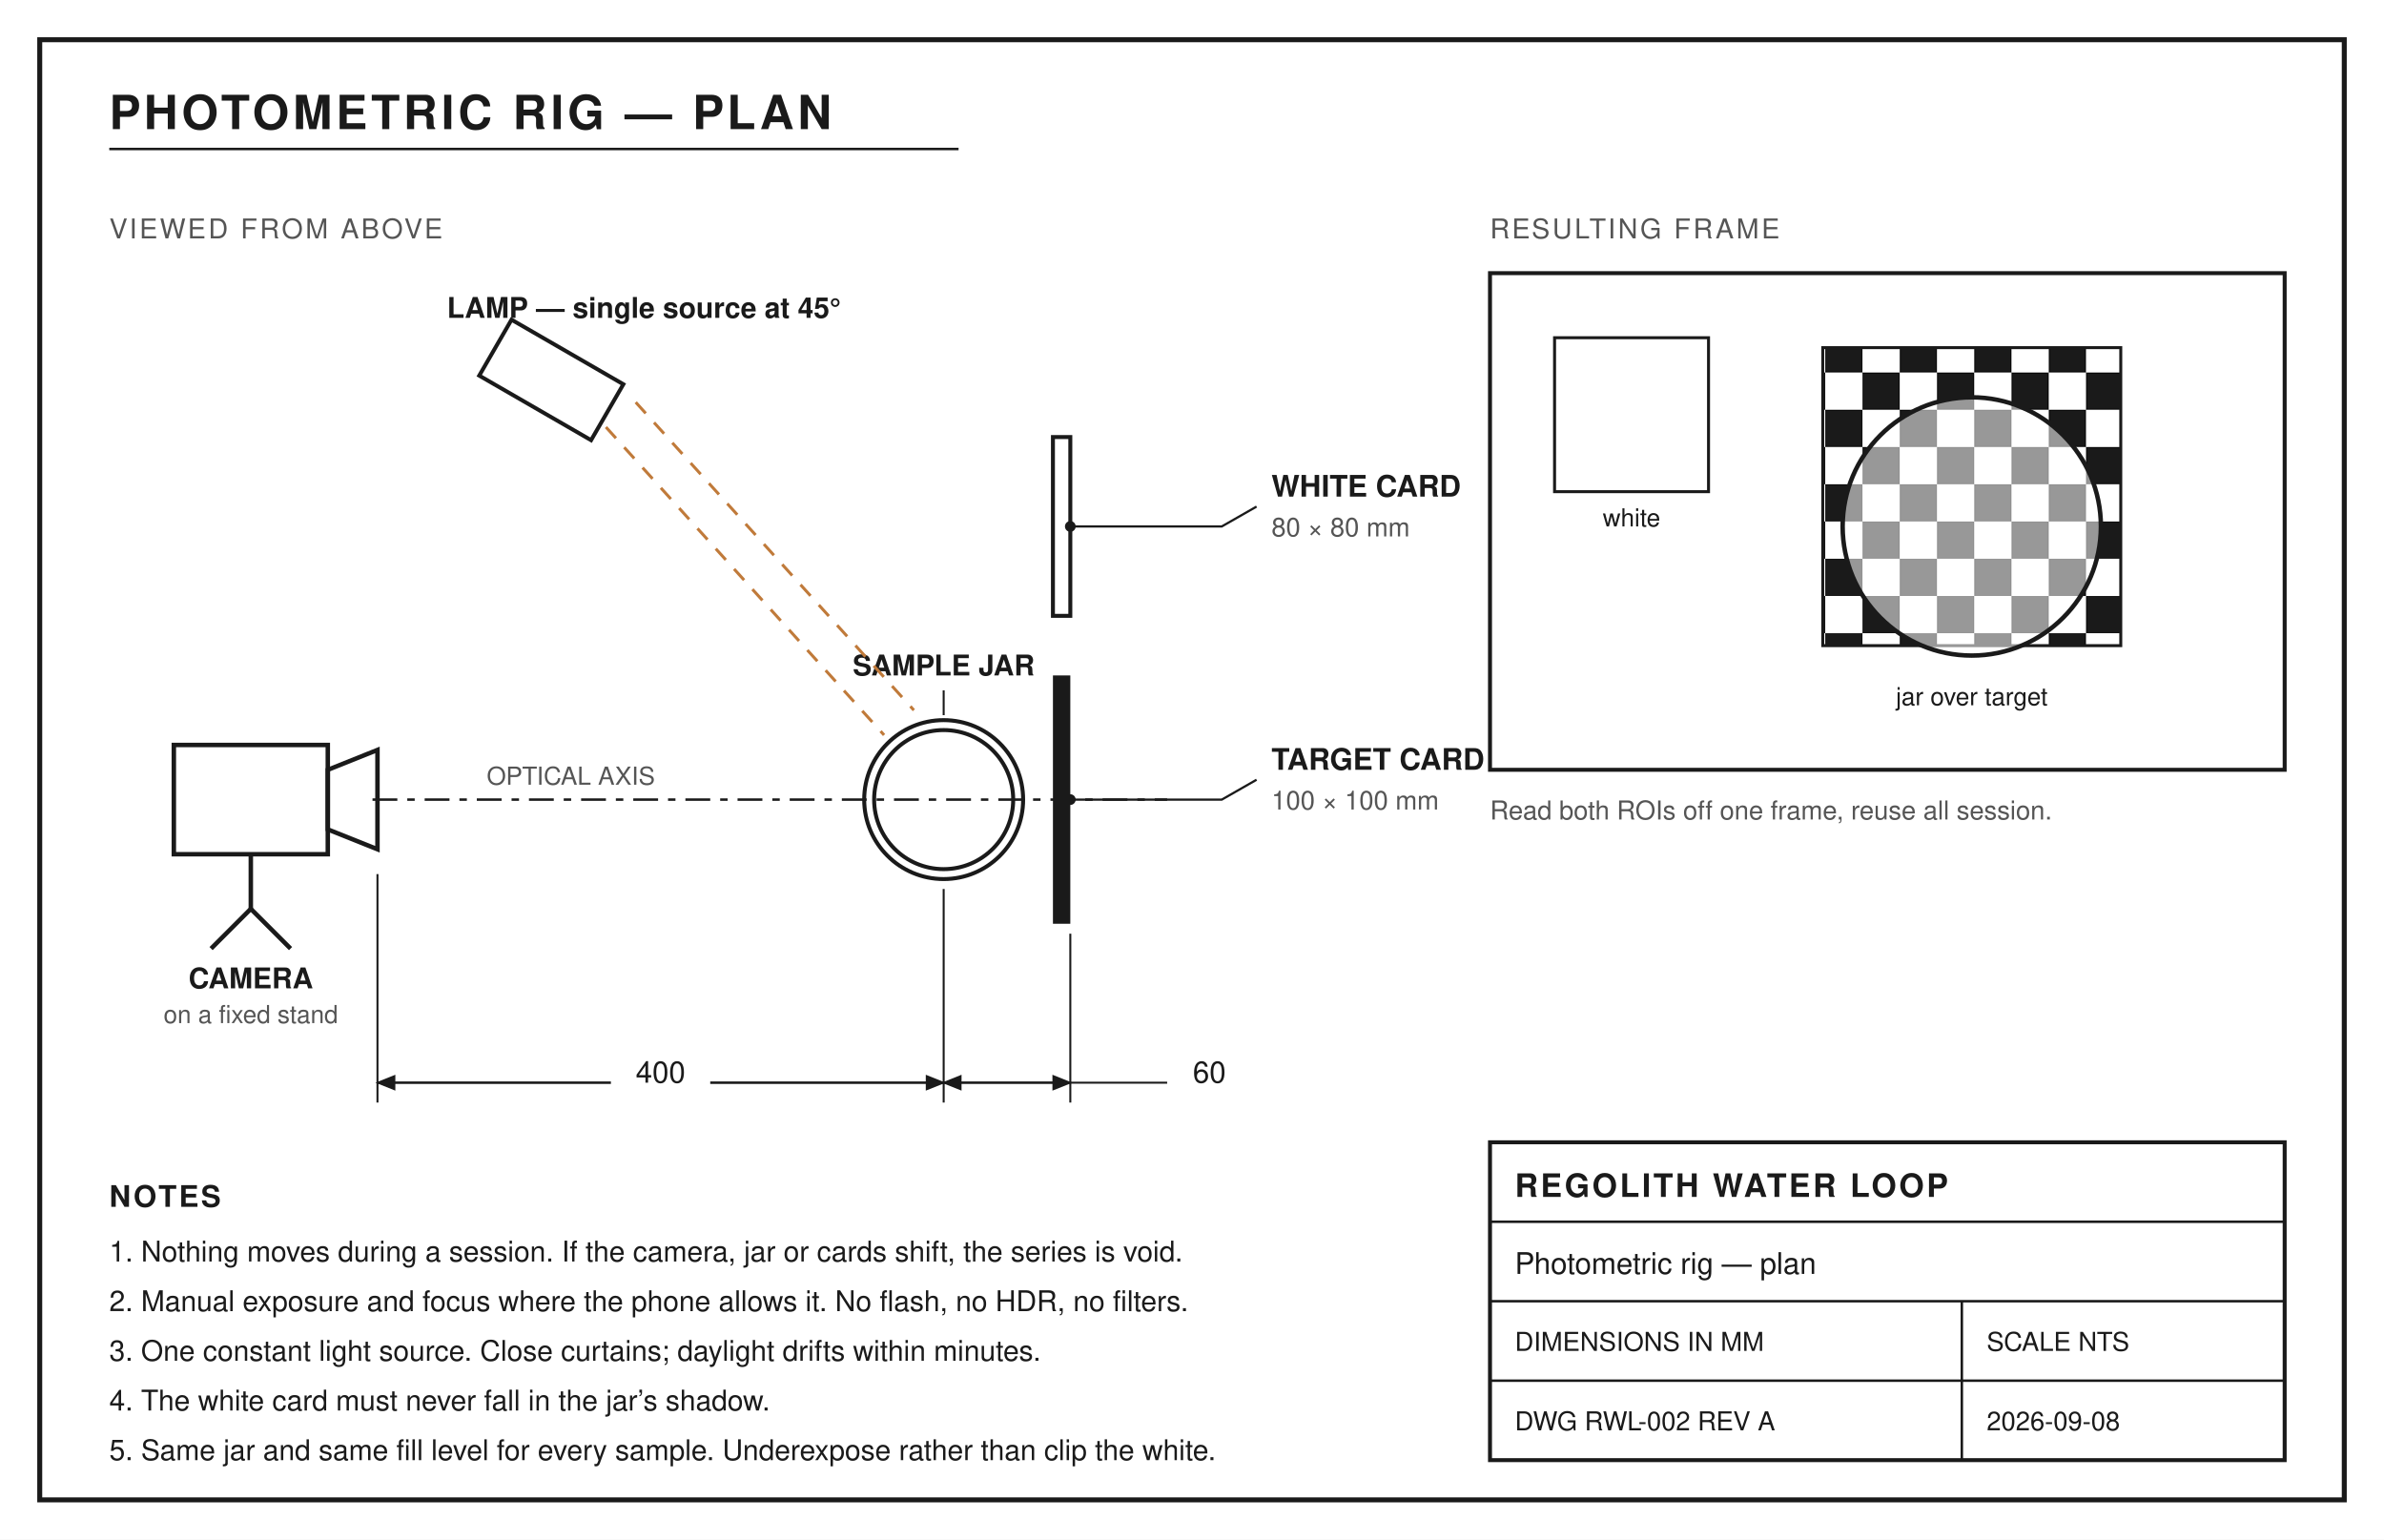
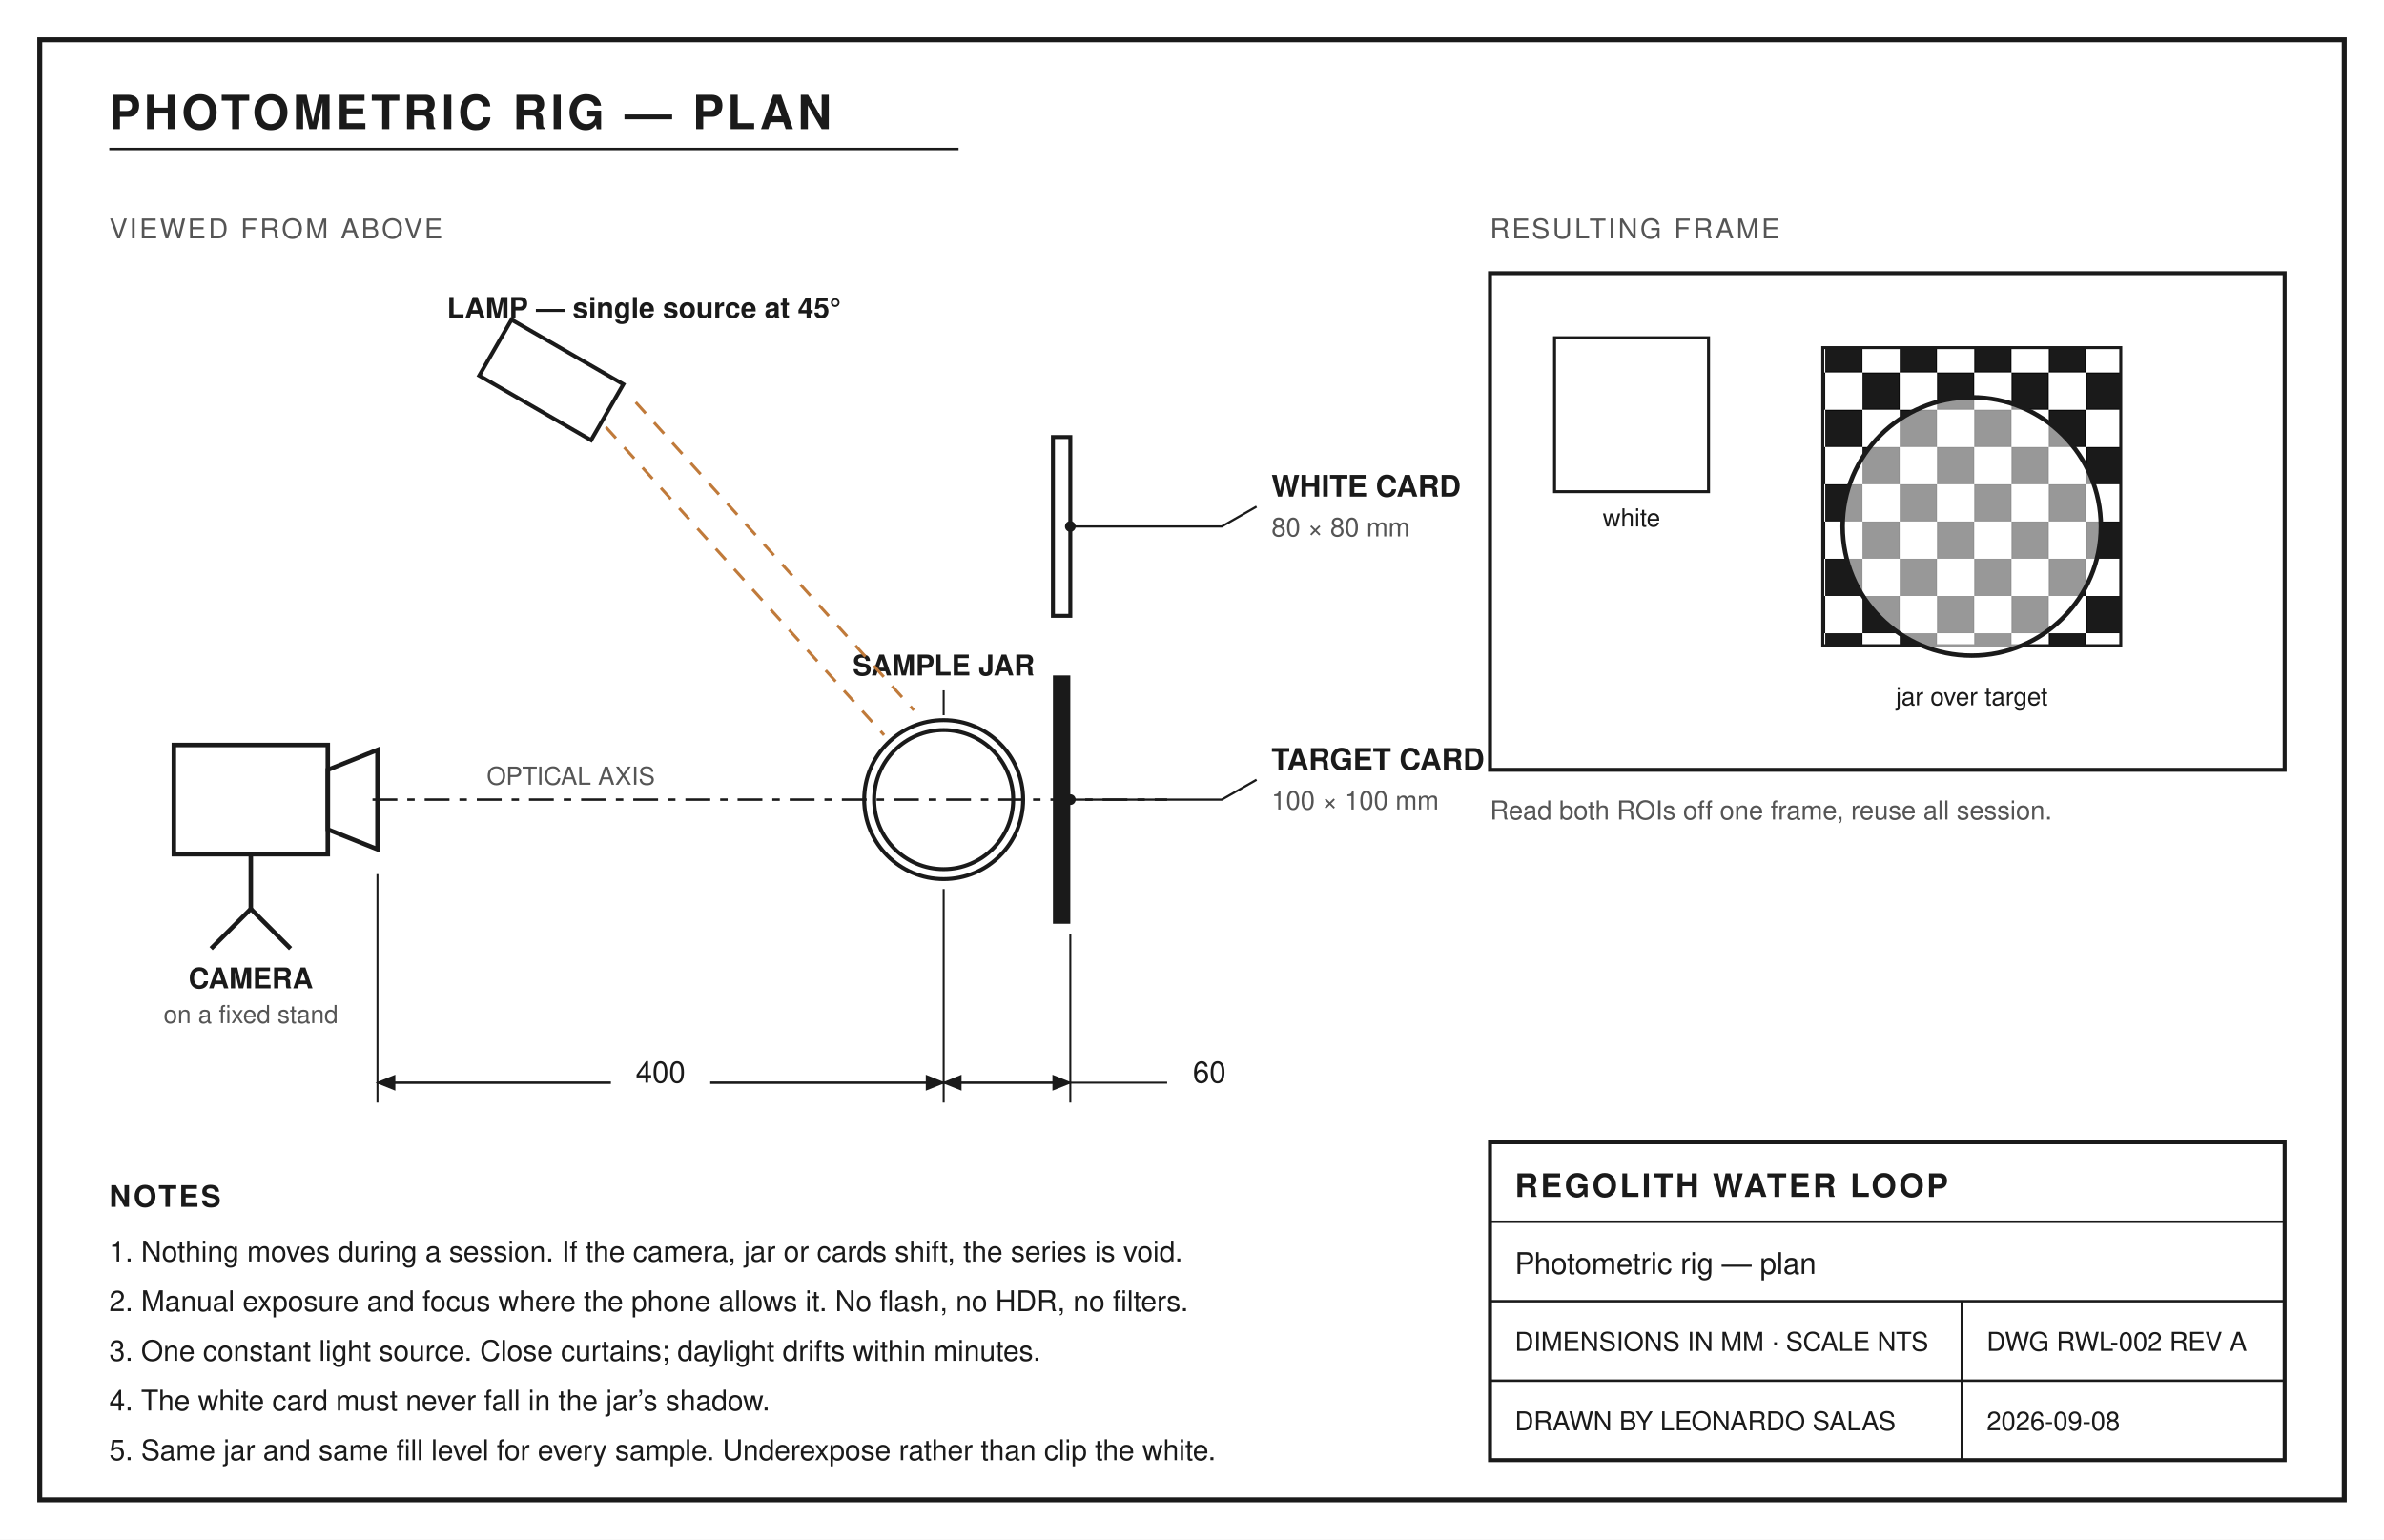
<svg xmlns="http://www.w3.org/2000/svg" viewBox="0 0 960 620" width="960" height="620" role="img" aria-label="Plan view of the photographic rig for turbidity measurement, with camera, sample jar, target card and white reference card, and a diagram of the resulting camera frame">
  <defs>
    <marker id="rdim" viewBox="0 0 10 10" refX="9" refY="5" markerWidth="8" markerHeight="8" orient="auto-start-reverse">
      <path d="M0,1 L10,5 L0,9 z" fill="#1a1a1a" />
    </marker>
    <marker id="rdot" viewBox="0 0 6 6" refX="3" refY="3" markerWidth="6" markerHeight="6">
      <circle cx="3" cy="3" r="2.4" fill="#1a1a1a" />
    </marker>
    <pattern id="checker" patternUnits="userSpaceOnUse" width="30" height="30">
      <rect width="30" height="30" fill="#ffffff" />
      <rect width="15" height="15" fill="#1a1a1a" />
      <rect x="15" y="15" width="15" height="15" fill="#1a1a1a" />
    </pattern>
  </defs>
  <rect x="0" y="0" width="960" height="620" fill="#ffffff" />
  <rect x="16" y="16" width="928" height="588" fill="none" stroke="#1a1a1a" stroke-width="2" />
  <text x="44" y="52" font-family="Helvetica, Arial, sans-serif" font-size="19" font-weight="bold" fill="#1a1a1a" letter-spacing="1.5">PHOTOMETRIC RIG — PLAN</text>
  <line x1="44" y1="60" x2="386" y2="60" stroke="#1a1a1a" stroke-width="1" />
  <text x="44" y="96" font-family="Helvetica, Arial, sans-serif" font-size="11" fill="#555555" letter-spacing="1">VIEWED FROM ABOVE</text>
  <line x1="150" y1="322" x2="470" y2="322" stroke="#1a1a1a" stroke-width="1" stroke-dasharray="10 4 3 4" />
  <text x="196" y="316" font-family="Helvetica, Arial, sans-serif" font-size="10" fill="#555555">OPTICAL AXIS</text>
  <g stroke="#1a1a1a" stroke-width="1.8" fill="none">
    <rect x="70" y="300" width="62" height="44" />
    <path d="M132,310 L152,302 L152,342 L132,334 z" />
    <line x1="101" y1="344" x2="101" y2="366" />
    <path d="M85,382 L101,366 L117,382" />
  </g>
  <text x="101" y="398" font-family="Helvetica, Arial, sans-serif" font-size="11.5" font-weight="bold" fill="#1a1a1a" text-anchor="middle">CAMERA</text>
  <text x="101" y="412" font-family="Helvetica, Arial, sans-serif" font-size="10" fill="#555555" text-anchor="middle">on a fixed stand</text>
  <g stroke="#1a1a1a" stroke-width="1.6" fill="none">
    <circle cx="380" cy="322" r="32" />
    <circle cx="380" cy="322" r="28" />
  </g>
  <text x="380" y="272" font-family="Helvetica, Arial, sans-serif" font-size="11.5" font-weight="bold" fill="#1a1a1a" text-anchor="middle">SAMPLE JAR</text>
  <line x1="380" y1="278" x2="380" y2="288" stroke="#1a1a1a" stroke-width="0.8" />
  <rect x="424" y="272" width="7" height="100" fill="#1a1a1a" />
  <rect x="424" y="176" width="7" height="72" fill="none" stroke="#1a1a1a" stroke-width="1.6" />
  <g stroke="#1a1a1a" stroke-width="0.9" fill="none" marker-start="url(#rdot)">
    <path d="M431,322 L492,322 L506,314" />
    <path d="M431,212 L492,212 L506,204" />
  </g>
  <g font-family="Helvetica, Arial, sans-serif" font-size="12" fill="#1a1a1a">
    <text x="512" y="310" font-weight="bold">TARGET CARD</text>
    <text x="512" y="326" font-size="10.5" fill="#555555">100 × 100 mm</text>
    <text x="512" y="200" font-weight="bold">WHITE CARD</text>
    <text x="512" y="216" font-size="10.5" fill="#555555">80 × 80 mm</text>
  </g>
  <g stroke="#1a1a1a" stroke-width="1.6" fill="none">
    <rect x="196" y="140" width="52" height="26" transform="rotate(30 222 153)" />
  </g>
  <g stroke="#c07a3a" stroke-width="1.2" stroke-dasharray="6 5">
    <line x1="244" y1="172" x2="356" y2="296" />
    <line x1="256" y1="162" x2="368" y2="286" />
  </g>
  <text x="180" y="128" font-family="Helvetica, Arial, sans-serif" font-size="11.5" font-weight="bold" fill="#1a1a1a">LAMP — single source at 45°</text>
  <g stroke="#1a1a1a" stroke-width="0.8" fill="none">
    <line x1="152" y1="352" x2="152" y2="444" />
    <line x1="380" y1="358" x2="380" y2="444" />
    <line x1="431" y1="376" x2="431" y2="444" />
  </g>
  <g stroke="#1a1a1a" stroke-width="1" marker-start="url(#rdim)" marker-end="url(#rdim)">
    <line x1="152" y1="436" x2="380" y2="436" />
    <line x1="380" y1="436" x2="431" y2="436" />
  </g>
  <g font-family="Helvetica, Arial, sans-serif" font-size="12" fill="#1a1a1a" text-anchor="middle">
    <rect x="246" y="424" width="40" height="15" fill="#ffffff" />
    <text x="266" y="436">400</text>
    <rect x="470" y="424" width="34" height="15" fill="#ffffff" />
    <text x="487" y="436">60</text>
  </g>
  <line x1="431" y1="436" x2="470" y2="436" stroke="#1a1a1a" stroke-width="0.8" />
  <text x="600" y="96" font-family="Helvetica, Arial, sans-serif" font-size="11" fill="#555555" letter-spacing="1">RESULTING FRAME</text>
  <rect x="600" y="110" width="320" height="200" fill="none" stroke="#1a1a1a" stroke-width="1.6" />
  <rect x="626" y="136" width="62" height="62" fill="#ffffff" stroke="#1a1a1a" stroke-width="1.2" />
  <text x="657" y="212" font-family="Helvetica, Arial, sans-serif" font-size="10" fill="#1a1a1a" text-anchor="middle">white</text>
  <rect x="734" y="140" width="120" height="120" fill="url(#checker)" stroke="#1a1a1a" stroke-width="1.2" />
  <circle cx="794" cy="212" r="52" fill="#ffffff" fill-opacity="0.55" stroke="#1a1a1a" stroke-width="1.8" />
  <text x="794" y="284" font-family="Helvetica, Arial, sans-serif" font-size="10" fill="#1a1a1a" text-anchor="middle">jar over target</text>
  <text x="600" y="330" font-family="Helvetica, Arial, sans-serif" font-size="10.5" fill="#555555">Read both ROIs off one frame, reuse all session.</text>
  <text x="44" y="486" font-family="Helvetica, Arial, sans-serif" font-size="12" font-weight="bold" fill="#1a1a1a" letter-spacing="1">NOTES</text>
  <g font-family="Helvetica, Arial, sans-serif" font-size="11.5" fill="#1a1a1a">
    <text x="44" y="508">1.  Nothing moves during a session. If the camera, jar or cards shift, the series is void.</text>
    <text x="44" y="528">2.  Manual exposure and focus where the phone allows it. No flash, no HDR, no filters.</text>
    <text x="44" y="548">3.  One constant light source. Close curtains; daylight drifts within minutes.</text>
    <text x="44" y="568">4.  The white card must never fall in the jar’s shadow.</text>
    <text x="44" y="588">5.  Same jar and same fill level for every sample. Underexpose rather than clip the white.</text>
  </g>
  <g stroke="#1a1a1a" stroke-width="1" fill="none">
    <rect x="600" y="460" width="320" height="128" stroke-width="1.6" />
    <line x1="600" y1="492" x2="920" y2="492" />
    <line x1="600" y1="524" x2="920" y2="524" />
    <line x1="600" y1="556" x2="920" y2="556" />
    <line x1="790" y1="524" x2="790" y2="588" />
  </g>
  <g font-family="Helvetica, Arial, sans-serif" fill="#1a1a1a">
    <text x="610" y="482" font-size="13" font-weight="bold" letter-spacing="1">REGOLITH WATER LOOP</text>
    <text x="610" y="513" font-size="12">Photometric rig — plan</text>
-     <text x="610" y="544" font-size="10.5">DIMENSIONS IN MM</text>
-     <text x="800" y="544" font-size="10.5">SCALE  NTS</text>
-     <text x="610" y="576" font-size="10.5">DWG  RWL-002   REV  A</text>
+     <text x="610" y="544" font-size="10.5">DIMENSIONS IN MM · SCALE NTS</text>
+     <text x="800" y="544" font-size="10.5">DWG  RWL-002  REV A</text>
+     <text x="610" y="576" font-size="10.5">DRAWN BY LEONARDO SALAS</text>
    <text x="800" y="576" font-size="10.5">2026-09-08</text>
  </g>
</svg>
